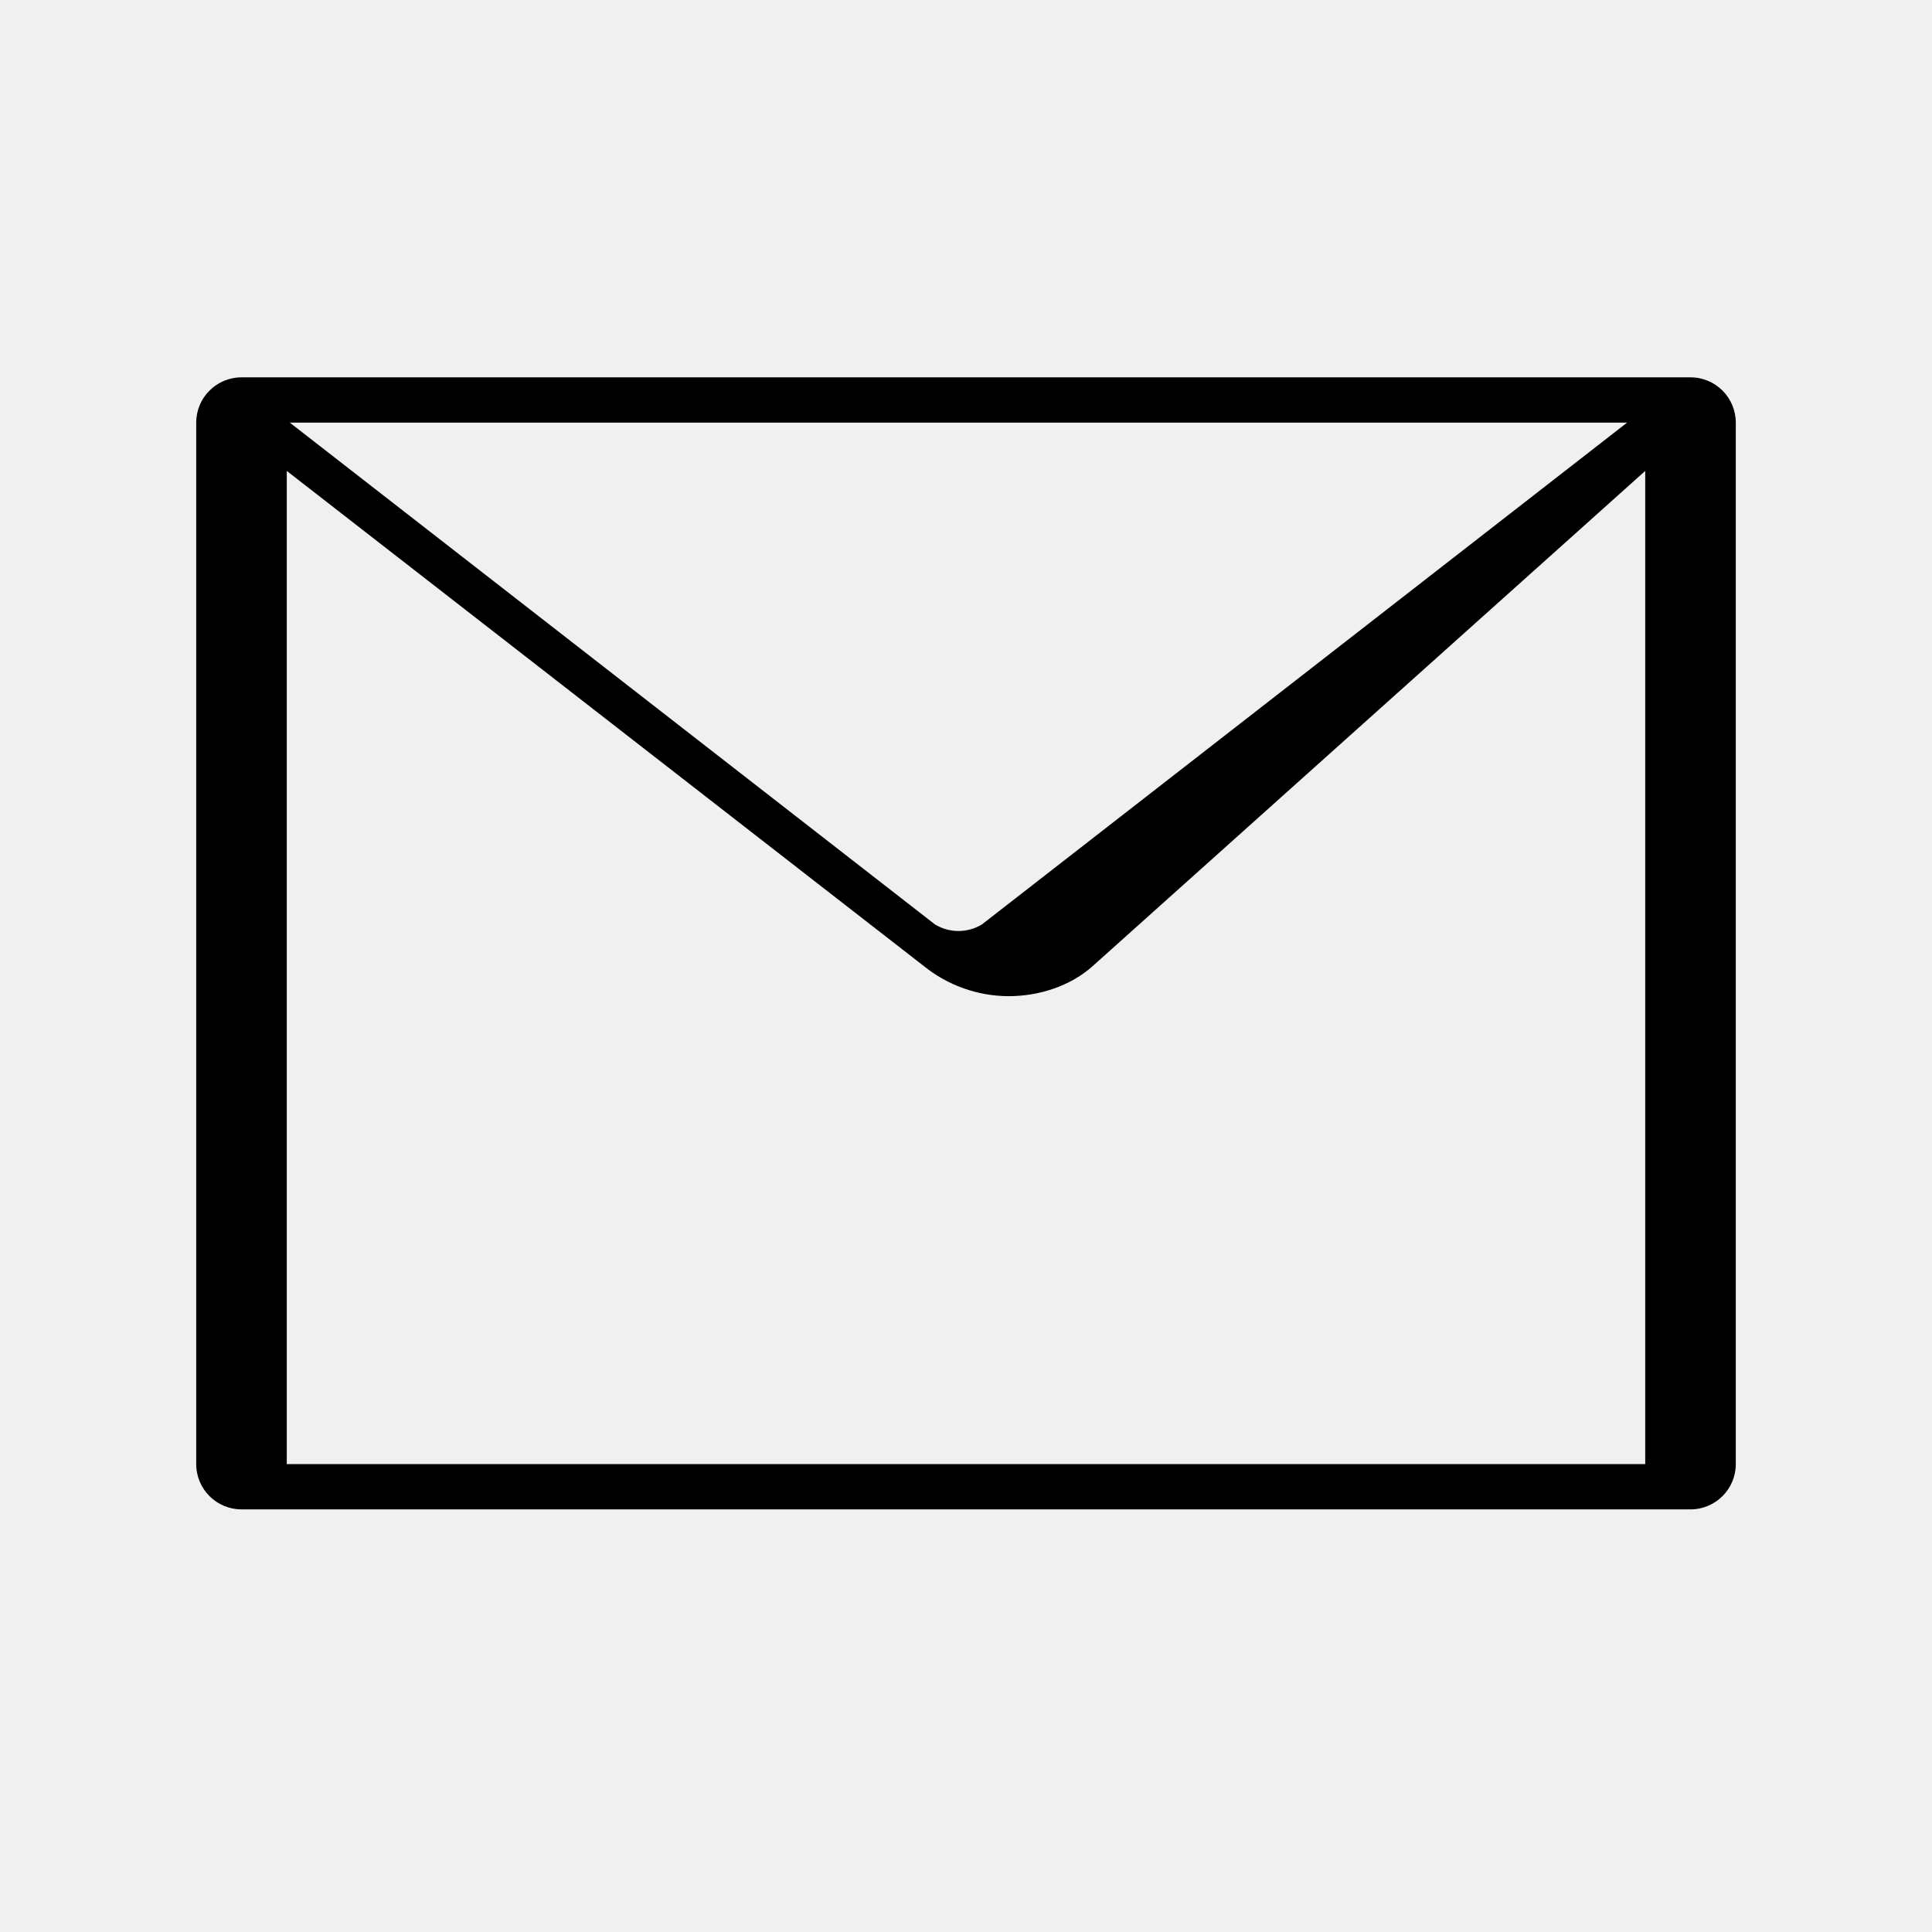
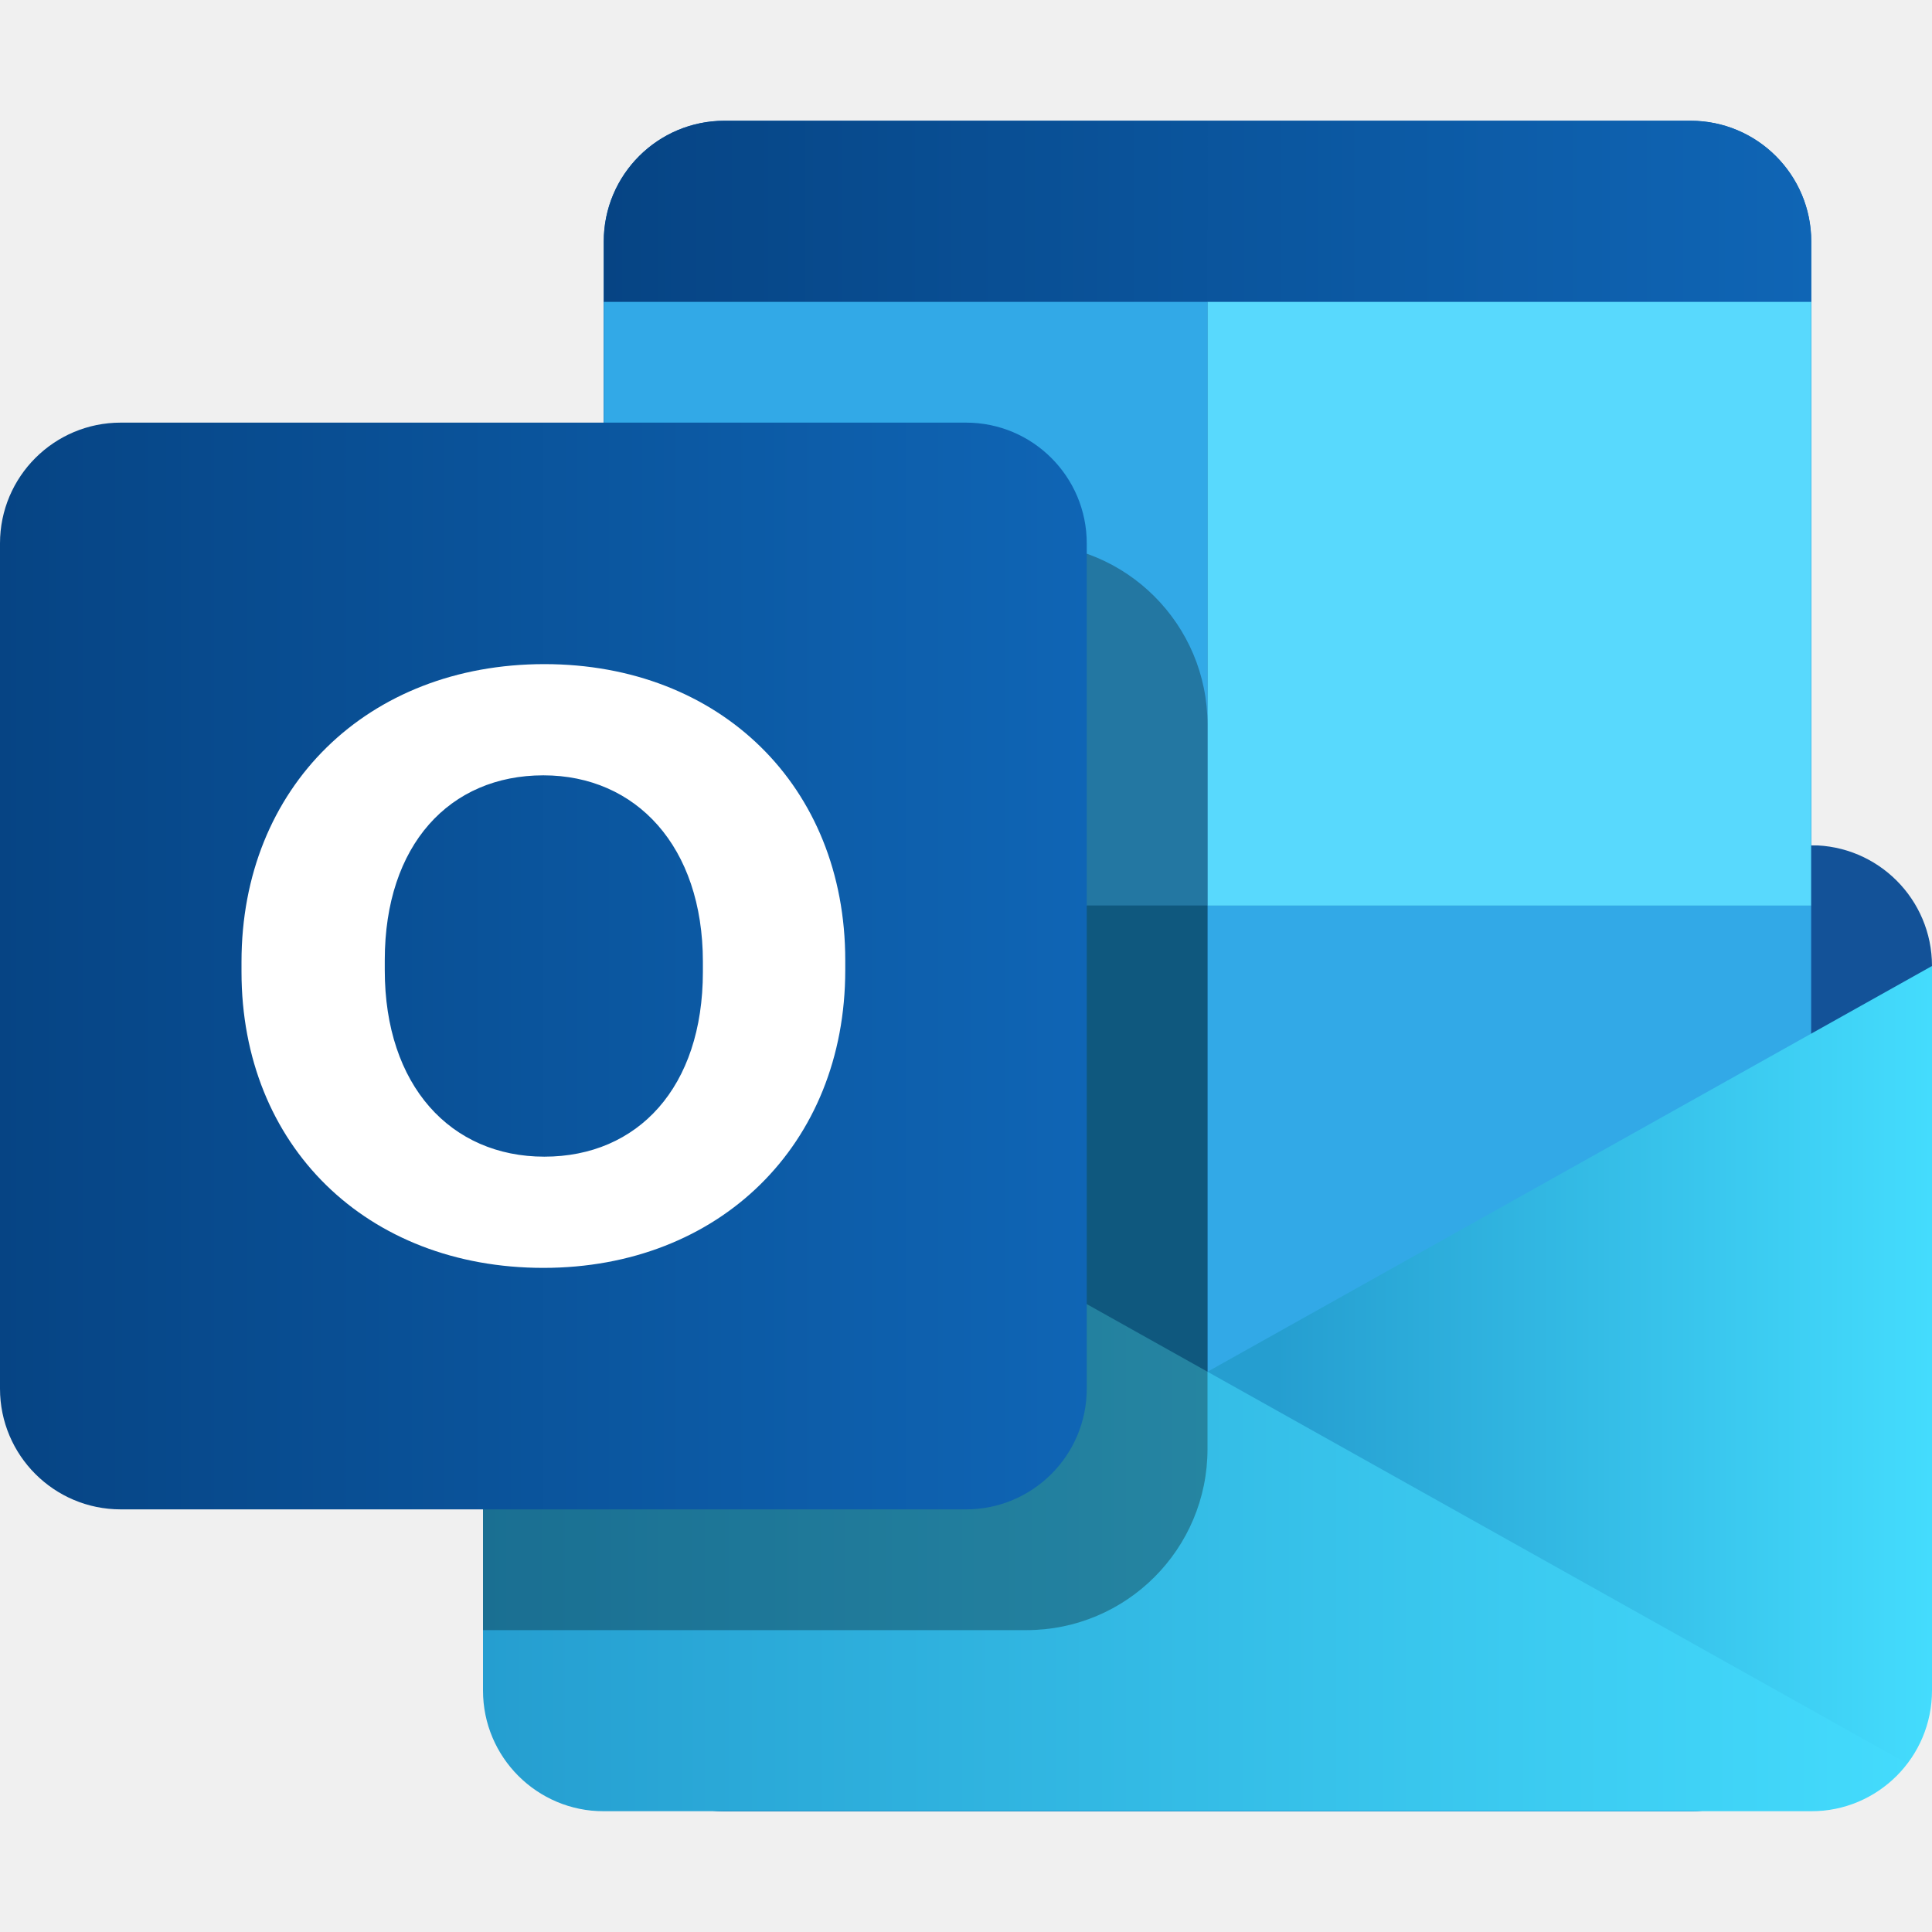
- <svg xmlns="http://www.w3.org/2000/svg" width="24" height="24" viewBox="0 0 256 256">
-   <path fill="currentColor" d="M224 50H32a6 6 0 0 0-6 6v138a6 6 0 0 0 6 6h192a6 6 0 0 0 6-6V56a6 6 0 0 0-6-6m-8.4 6l-85.5 66.5a6 6 0 0 1-6.2 0L38.4 56ZM38 194V62.4l84.4 65.6a18 18 0 0 0 11.2 4c4.2 0 8.3-1.4 11.2-4L218 62.4V194Z" />
+ <svg xmlns="http://www.w3.org/2000/svg" viewBox="0 0 32 32" fill="none">
+   <g id="SVGRepo_bgCarrier" stroke-width="0" />
+   <g id="SVGRepo_tracerCarrier" stroke-linecap="round" stroke-linejoin="round" />
+   <g id="SVGRepo_iconCarrier">
+     <rect x="10" y="2" width="20" height="28" rx="2" fill="#1066B5" />
+     <rect x="10" y="2" width="20" height="28" rx="2" fill="url(#paint0_linear_87_7742)" />
+     <rect x="10" y="5" width="10" height="10" fill="#32A9E7" />
+     <rect x="10" y="15" width="10" height="10" fill="#167EB4" />
+     <rect x="20" y="15" width="10" height="10" fill="#32A9E7" />
+     <rect x="20" y="5" width="10" height="10" fill="#58D9FD" />
+     <mask id="mask0_87_7742" style="mask-type:alpha" maskUnits="userSpaceOnUse" x="8" y="14" width="24" height="16">
+       <path d="M8 14H30C31.105 14 32 14.895 32 16V28C32 29.105 31.105 30 30 30H10C8.895 30 8 29.105 8 28V14Z" fill="url(#paint1_linear_87_7742)" />
+     </mask>
+     <g mask="url(#mask0_87_7742)">
+       <path d="M32 14V18H30V14H32Z" fill="#135298" />
+       <path d="M32 30V16L7 30H32Z" fill="url(#paint2_linear_87_7742)" />
+       <path d="M8 30V16L33 30H8Z" fill="url(#paint3_linear_87_7742)" />
+     </g>
+     <path d="M8 12C8 10.343 9.343 9 11 9H17C18.657 9 20 10.343 20 12V24C20 25.657 18.657 27 17 27H8V12Z" fill="#000000" fill-opacity="0.3" />
+     <rect y="7" width="18" height="18" rx="2" fill="url(#paint4_linear_87_7742)" />
+     <path d="M14 16.069V15.903C14 13.022 11.927 11 9.016 11C6.089 11 4 13.036 4 15.931V16.097C4 18.978 6.073 21 9 21C11.911 21 14 18.964 14 16.069ZM11.642 16.097C11.642 18.008 10.566 19.158 9.016 19.158C7.465 19.158 6.373 17.981 6.373 16.069V15.903C6.373 13.992 7.449 12.842 9 12.842C10.535 12.842 11.642 14.019 11.642 15.931V16.097Z" fill="white" />
+     <defs>
+       <linearGradient id="paint0_linear_87_7742" x1="10" y1="16" x2="30" y2="16" gradientUnits="userSpaceOnUse">
+         <stop stop-color="#064484" />
+         <stop offset="1" stop-color="#0F65B5" />
+       </linearGradient>
+       <linearGradient id="paint1_linear_87_7742" x1="8" y1="26.769" x2="32" y2="26.769" gradientUnits="userSpaceOnUse">
+         <stop stop-color="#1B366F" />
+         <stop offset="1" stop-color="#2657B0" />
+       </linearGradient>
+       <linearGradient id="paint2_linear_87_7742" x1="32" y1="23" x2="8" y2="23" gradientUnits="userSpaceOnUse">
+         <stop stop-color="#44DCFD" />
+         <stop offset="0.453" stop-color="#259ED0" />
+       </linearGradient>
+       <linearGradient id="paint3_linear_87_7742" x1="8" y1="23" x2="32" y2="23" gradientUnits="userSpaceOnUse">
+         <stop stop-color="#259ED0" />
+         <stop offset="1" stop-color="#44DCFD" />
+       </linearGradient>
+       <linearGradient id="paint4_linear_87_7742" x1="0" y1="16" x2="18" y2="16" gradientUnits="userSpaceOnUse">
+         <stop stop-color="#064484" />
+         <stop offset="1" stop-color="#0F65B5" />
+       </linearGradient>
+     </defs>
+   </g>
</svg>
